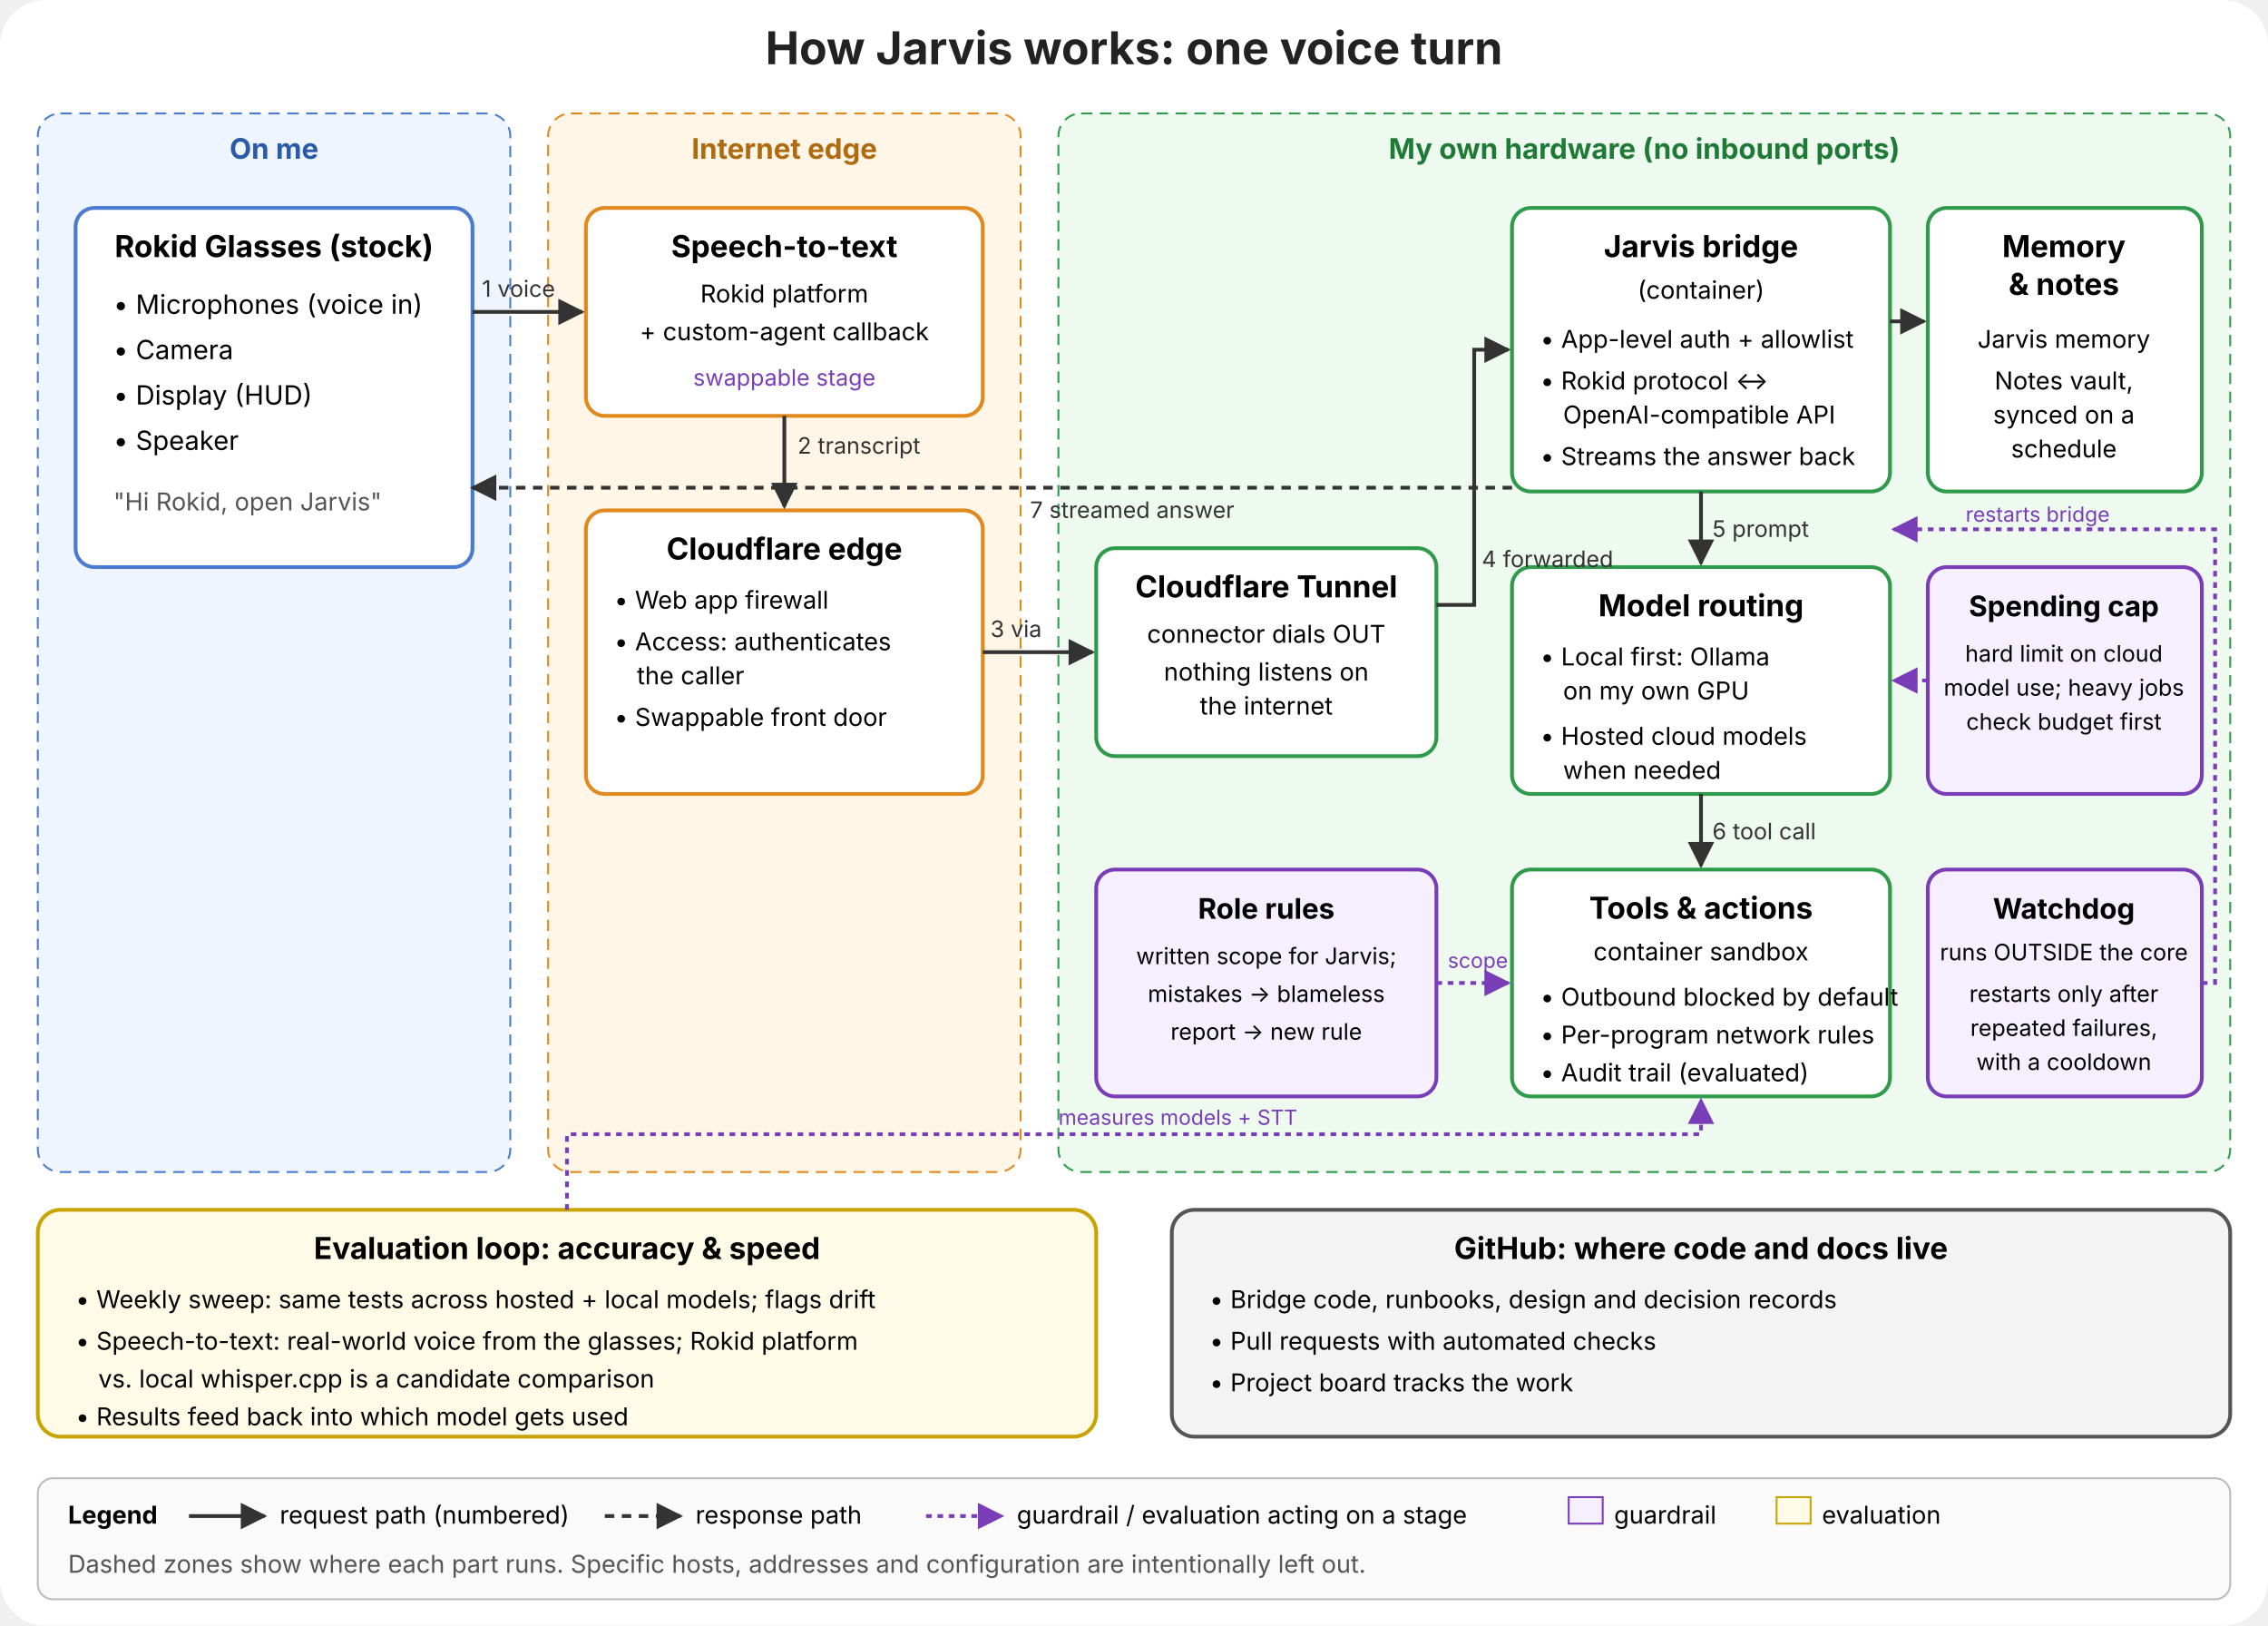
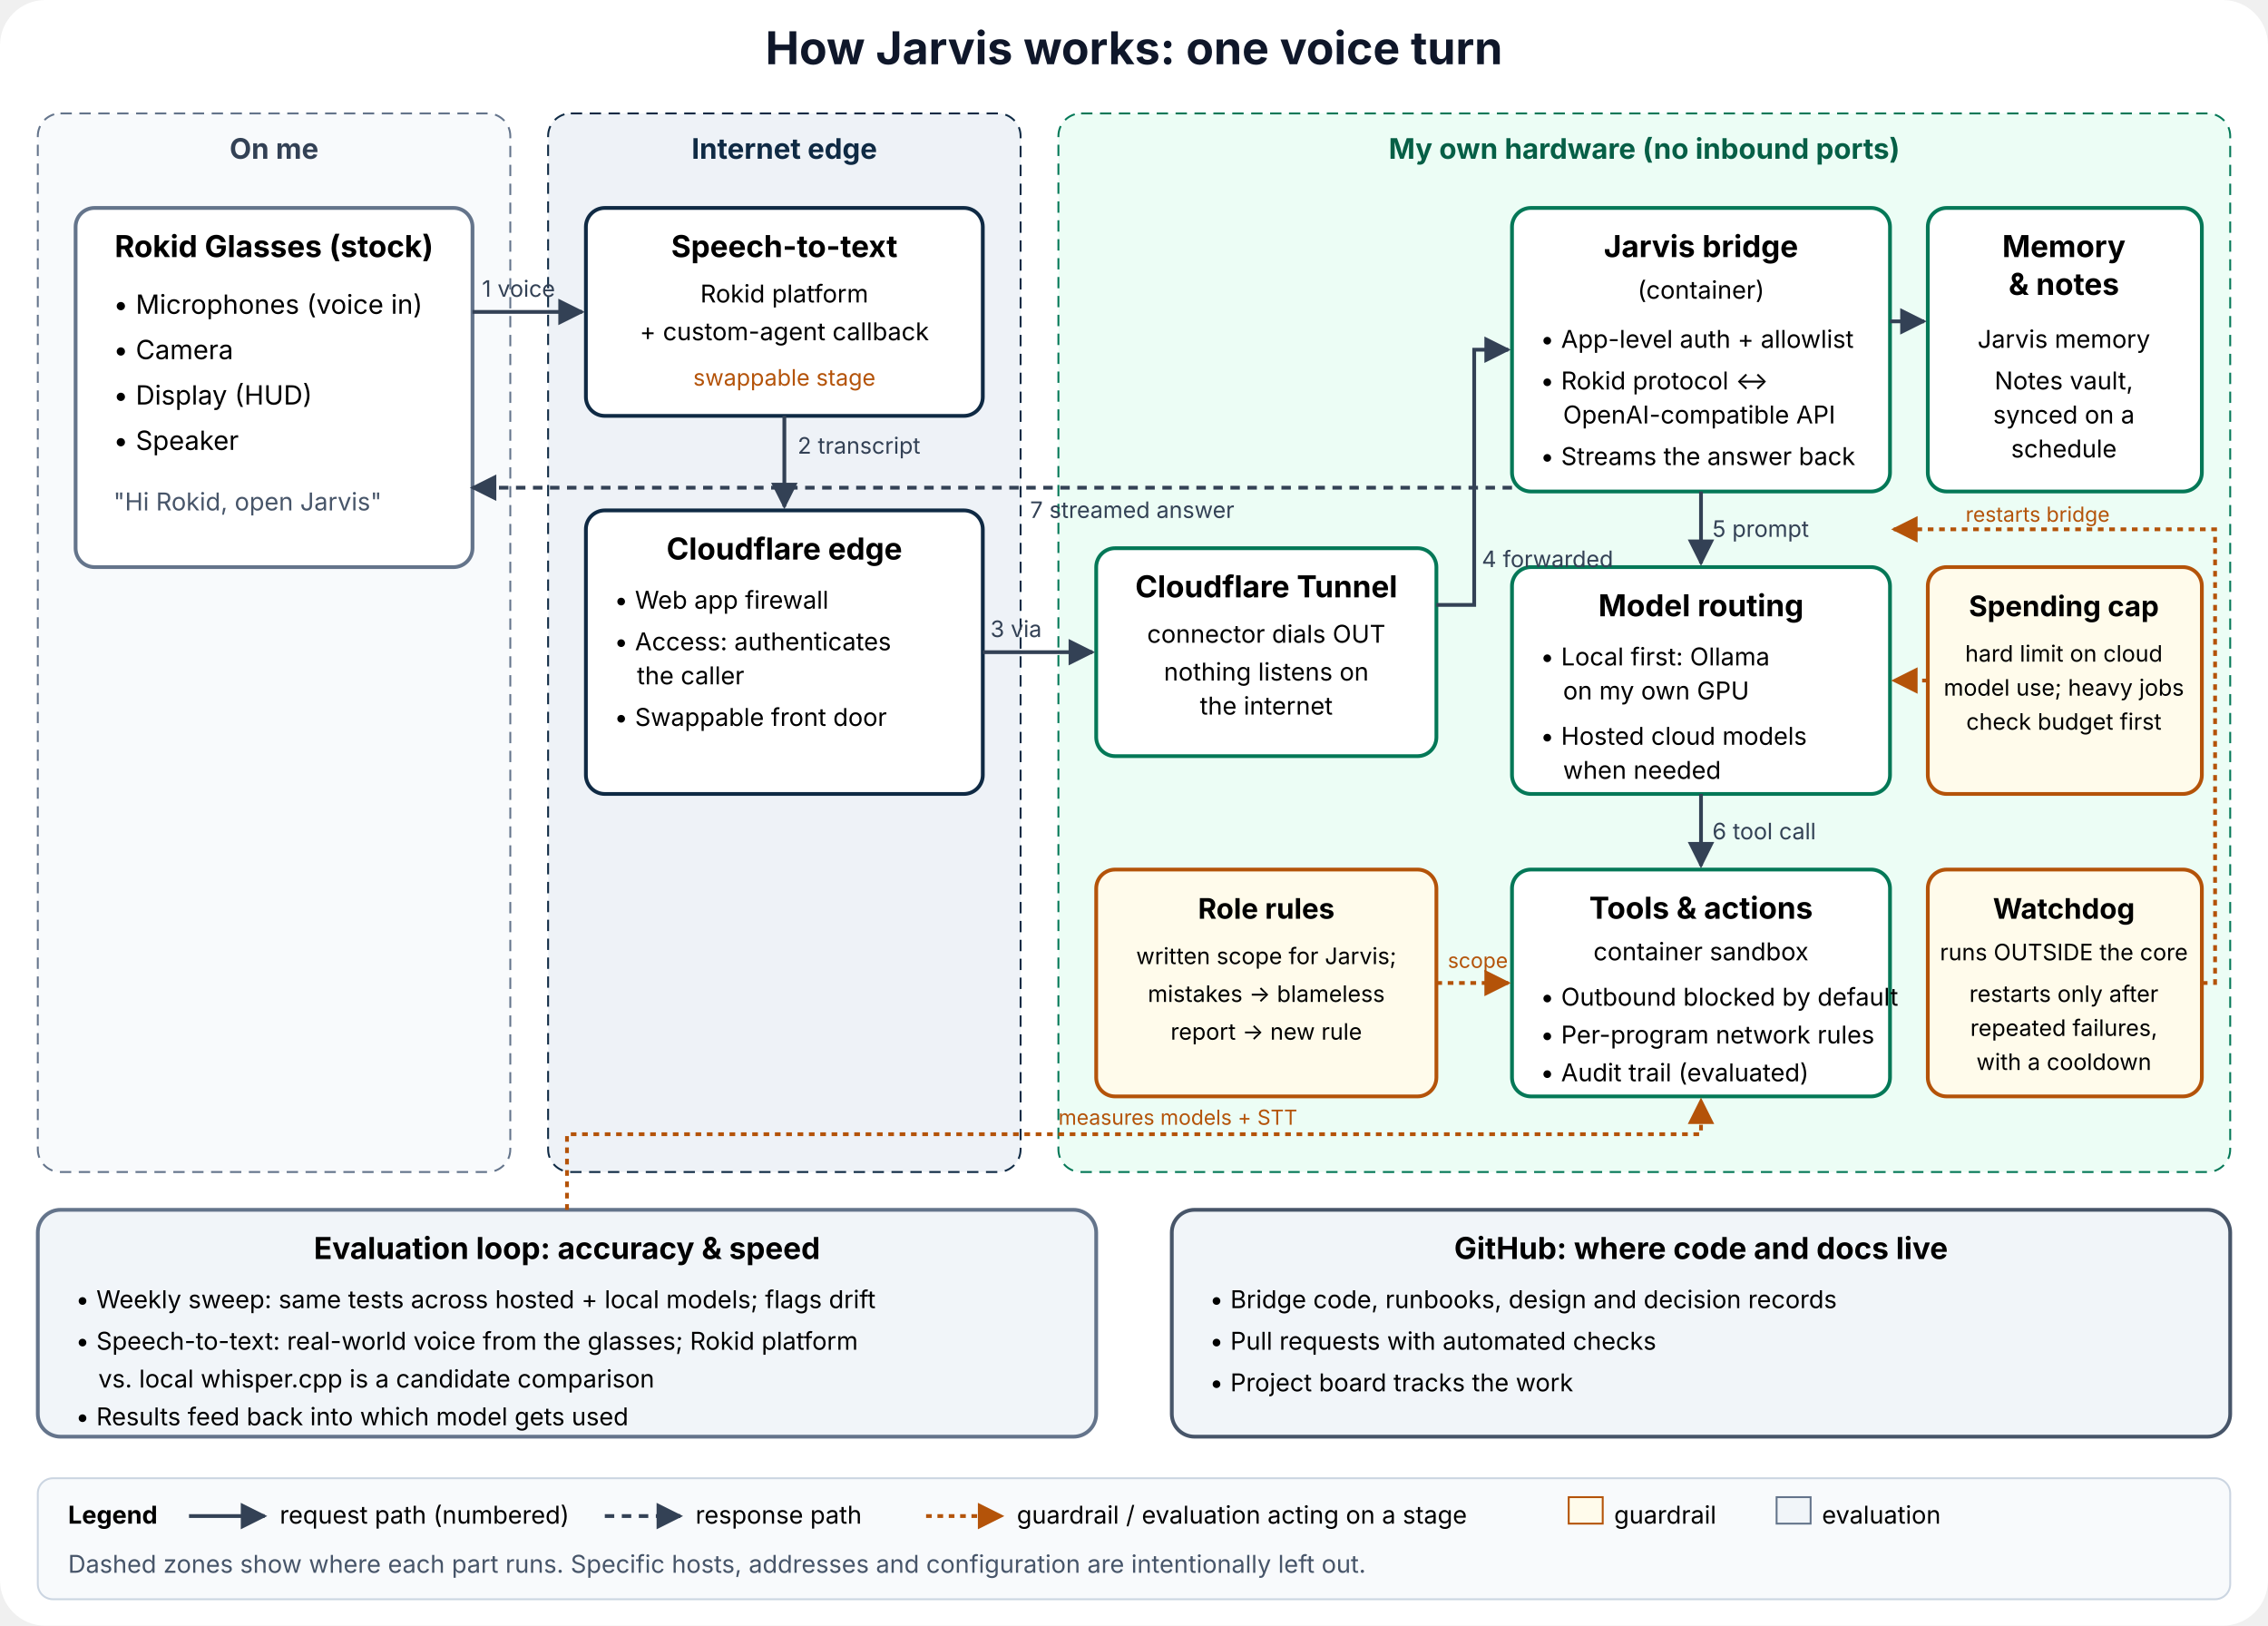
<svg xmlns="http://www.w3.org/2000/svg" width="1200" height="860" viewBox="0 0 1200 860" font-family="Inter, 'Helvetica Neue', Arial, sans-serif">
  <defs>
    <marker id="a" viewBox="0 0 10 10" refX="9" refY="5" markerWidth="7" markerHeight="7" orient="auto">
-       <path d="M0,0L10,5L0,10z" fill="#333" />
+       <path d="M0,0L10,5L0,10z" fill="#334155" />
    </marker>
    <marker id="g" viewBox="0 0 10 10" refX="9" refY="5" markerWidth="7" markerHeight="7" orient="auto">
-       <path d="M0,0L10,5L0,10z" fill="#7a3db8" />
+       <path d="M0,0L10,5L0,10z" fill="#B45309" />
    </marker>
  </defs>
  <rect width="1200" height="860" rx="24" fill="#fff" />
-   <text x="600" y="34" text-anchor="middle" font-size="24" font-weight="bold" fill="#222">How Jarvis works: one voice turn</text>
-   <rect x="20" y="60" width="250" height="560" rx="12" fill="#eef5ff" stroke="#4a7bd0" stroke-dasharray="6 4" />
-   <text x="145" y="84" text-anchor="middle" font-size="15" font-weight="bold" fill="#2a5aa8">On me</text>
-   <rect x="290" y="60" width="250" height="560" rx="12" fill="#fff6e8" stroke="#e08a1e" stroke-dasharray="6 4" />
-   <text x="415" y="84" text-anchor="middle" font-size="15" font-weight="bold" fill="#b06a10">Internet edge</text>
-   <rect x="560" y="60" width="620" height="560" rx="12" fill="#eefaf0" stroke="#2f9a4a" stroke-dasharray="6 4" />
-   <text x="870" y="84" text-anchor="middle" font-size="15" font-weight="bold" fill="#1f7a36">My own hardware (no inbound ports)</text>
-   <rect x="40" y="110" width="210" height="190" rx="10" fill="#fff" stroke="#4a7bd0" stroke-width="2" />
+   <text x="600" y="34" text-anchor="middle" font-size="24" font-weight="bold" fill="#0F172A">How Jarvis works: one voice turn</text>
+   <rect x="20" y="60" width="250" height="560" rx="12" fill="#F8FAFC" stroke="#64748B" stroke-dasharray="6 4" />
+   <text x="145" y="84" text-anchor="middle" font-size="15" font-weight="bold" fill="#334155">On me</text>
+   <rect x="290" y="60" width="250" height="560" rx="12" fill="#EEF2F7" stroke="#0F2A44" stroke-dasharray="6 4" />
+   <text x="415" y="84" text-anchor="middle" font-size="15" font-weight="bold" fill="#0F2A44">Internet edge</text>
+   <rect x="560" y="60" width="620" height="560" rx="12" fill="#ECFDF5" stroke="#047857" stroke-dasharray="6 4" />
+   <text x="870" y="84" text-anchor="middle" font-size="15" font-weight="bold" fill="#065F46">My own hardware (no inbound ports)</text>
+   <rect x="40" y="110" width="210" height="190" rx="10" fill="#fff" stroke="#64748B" stroke-width="2" />
  <text x="145" y="136" text-anchor="middle" font-size="16" font-weight="bold">Rokid Glasses (stock)</text>
  <text x="60" y="166" font-size="14">• Microphones (voice in)</text>
  <text x="60" y="190" font-size="14">• Camera</text>
  <text x="60" y="214" font-size="14">• Display (HUD)</text>
  <text x="60" y="238" font-size="14">• Speaker</text>
-   <text x="60" y="270" font-size="13" fill="#555">"Hi Rokid, open Jarvis"</text>
-   <rect x="310" y="110" width="210" height="110" rx="10" fill="#fff" stroke="#e08a1e" stroke-width="2" />
+   <text x="60" y="270" font-size="13" fill="#475569">"Hi Rokid, open Jarvis"</text>
+   <rect x="310" y="110" width="210" height="110" rx="10" fill="#fff" stroke="#0F2A44" stroke-width="2" />
  <text x="415" y="136" text-anchor="middle" font-size="16" font-weight="bold">Speech-to-text</text>
  <text x="415" y="160" text-anchor="middle" font-size="13">Rokid platform</text>
  <text x="415" y="180" text-anchor="middle" font-size="13">+ custom-agent callback</text>
-   <text x="415" y="204" text-anchor="middle" font-size="12" fill="#7a3db8">swappable stage</text>
-   <rect x="310" y="270" width="210" height="150" rx="10" fill="#fff" stroke="#e08a1e" stroke-width="2" />
+   <text x="415" y="204" text-anchor="middle" font-size="12" fill="#B45309">swappable stage</text>
+   <rect x="310" y="270" width="210" height="150" rx="10" fill="#fff" stroke="#0F2A44" stroke-width="2" />
  <text x="415" y="296" text-anchor="middle" font-size="16" font-weight="bold">Cloudflare edge</text>
  <text x="325" y="322" font-size="13">• Web app firewall</text>
  <text x="325" y="344" font-size="13">• Access: authenticates</text>
  <text x="337" y="362" font-size="13">the caller</text>
  <text x="325" y="384" font-size="13">• Swappable front door</text>
-   <rect x="580" y="290" width="180" height="110" rx="10" fill="#fff" stroke="#2f9a4a" stroke-width="2" />
+   <rect x="580" y="290" width="180" height="110" rx="10" fill="#fff" stroke="#047857" stroke-width="2" />
  <text x="670" y="316" text-anchor="middle" font-size="16" font-weight="bold">Cloudflare Tunnel</text>
  <text x="670" y="340" text-anchor="middle" font-size="13">connector dials OUT</text>
  <text x="670" y="360" text-anchor="middle" font-size="13">nothing listens on</text>
  <text x="670" y="378" text-anchor="middle" font-size="13">the internet</text>
-   <rect x="800" y="110" width="200" height="150" rx="10" fill="#fff" stroke="#2f9a4a" stroke-width="2" />
+   <rect x="800" y="110" width="200" height="150" rx="10" fill="#fff" stroke="#047857" stroke-width="2" />
  <text x="900" y="136" text-anchor="middle" font-size="16" font-weight="bold">Jarvis bridge</text>
  <text x="900" y="158" text-anchor="middle" font-size="13">(container)</text>
  <text x="815" y="184" font-size="13">• App-level auth + allowlist</text>
  <text x="815" y="206" font-size="13">• Rokid protocol ↔</text>
  <text x="827" y="224" font-size="13">OpenAI-compatible API</text>
  <text x="815" y="246" font-size="13">• Streams the answer back</text>
-   <rect x="800" y="300" width="200" height="120" rx="10" fill="#fff" stroke="#2f9a4a" stroke-width="2" />
+   <rect x="800" y="300" width="200" height="120" rx="10" fill="#fff" stroke="#047857" stroke-width="2" />
  <text x="900" y="326" text-anchor="middle" font-size="16" font-weight="bold">Model routing</text>
  <text x="815" y="352" font-size="13">• Local first: Ollama</text>
  <text x="827" y="370" font-size="13">on my own GPU</text>
  <text x="815" y="394" font-size="13">• Hosted cloud models</text>
  <text x="827" y="412" font-size="13">when needed</text>
-   <rect x="800" y="460" width="200" height="120" rx="10" fill="#fff" stroke="#2f9a4a" stroke-width="2" />
+   <rect x="800" y="460" width="200" height="120" rx="10" fill="#fff" stroke="#047857" stroke-width="2" />
  <text x="900" y="486" text-anchor="middle" font-size="16" font-weight="bold">Tools &amp; actions</text>
  <text x="900" y="508" text-anchor="middle" font-size="13">container sandbox</text>
  <text x="815" y="532" font-size="13">• Outbound blocked by default</text>
  <text x="815" y="552" font-size="13">• Per-program network rules</text>
  <text x="815" y="572" font-size="13">• Audit trail (evaluated)</text>
-   <rect x="1020" y="110" width="145" height="150" rx="10" fill="#fff" stroke="#2f9a4a" stroke-width="2" />
+   <rect x="1020" y="110" width="145" height="150" rx="10" fill="#fff" stroke="#047857" stroke-width="2" />
  <text x="1092" y="136" text-anchor="middle" font-size="16" font-weight="bold">Memory</text>
  <text x="1092" y="156" text-anchor="middle" font-size="16" font-weight="bold">&amp; notes</text>
  <text x="1092" y="184" text-anchor="middle" font-size="13">Jarvis memory</text>
  <text x="1092" y="206" text-anchor="middle" font-size="13">Notes vault,</text>
  <text x="1092" y="224" text-anchor="middle" font-size="13">synced on a</text>
  <text x="1092" y="242" text-anchor="middle" font-size="13">schedule</text>
-   <rect x="1020" y="460" width="145" height="120" rx="10" fill="#f6efff" stroke="#7a3db8" stroke-width="2" />
+   <rect x="1020" y="460" width="145" height="120" rx="10" fill="#FFFBEB" stroke="#B45309" stroke-width="2" />
  <text x="1092" y="486" text-anchor="middle" font-size="15" font-weight="bold">Watchdog</text>
  <text x="1092" y="508" text-anchor="middle" font-size="12">runs OUTSIDE the core</text>
  <text x="1092" y="530" text-anchor="middle" font-size="12">restarts only after</text>
  <text x="1092" y="548" text-anchor="middle" font-size="12">repeated failures,</text>
  <text x="1092" y="566" text-anchor="middle" font-size="12">with a cooldown</text>
-   <rect x="1020" y="300" width="145" height="120" rx="10" fill="#f6efff" stroke="#7a3db8" stroke-width="2" />
+   <rect x="1020" y="300" width="145" height="120" rx="10" fill="#FFFBEB" stroke="#B45309" stroke-width="2" />
  <text x="1092" y="326" text-anchor="middle" font-size="15" font-weight="bold">Spending cap</text>
  <text x="1092" y="350" text-anchor="middle" font-size="12">hard limit on cloud</text>
  <text x="1092" y="368" text-anchor="middle" font-size="12">model use; heavy jobs</text>
  <text x="1092" y="386" text-anchor="middle" font-size="12">check budget first</text>
-   <rect x="580" y="460" width="180" height="120" rx="10" fill="#f6efff" stroke="#7a3db8" stroke-width="2" />
+   <rect x="580" y="460" width="180" height="120" rx="10" fill="#FFFBEB" stroke="#B45309" stroke-width="2" />
  <text x="670" y="486" text-anchor="middle" font-size="15" font-weight="bold">Role rules</text>
  <text x="670" y="510" text-anchor="middle" font-size="12">written scope for Jarvis;</text>
  <text x="670" y="530" text-anchor="middle" font-size="12">mistakes → blameless</text>
  <text x="670" y="550" text-anchor="middle" font-size="12">report → new rule</text>
-   <rect x="20" y="640" width="560" height="120" rx="12" fill="#fffbe6" stroke="#c9a400" stroke-width="2" />
+   <rect x="20" y="640" width="560" height="120" rx="12" fill="#F1F5F9" stroke="#64748B" stroke-width="2" />
  <text x="300" y="666" text-anchor="middle" font-size="16" font-weight="bold">Evaluation loop: accuracy &amp; speed</text>
  <text x="40" y="692" font-size="13">• Weekly sweep: same tests across hosted + local models; flags drift</text>
  <text x="40" y="714" font-size="13">• Speech-to-text: real-world voice from the glasses; Rokid platform</text>
  <text x="52" y="734" font-size="13">vs. local whisper.cpp is a candidate comparison</text>
  <text x="40" y="754" font-size="13">• Results feed back into which model gets used</text>
-   <rect x="620" y="640" width="560" height="120" rx="12" fill="#f3f3f3" stroke="#555" stroke-width="2" />
+   <rect x="620" y="640" width="560" height="120" rx="12" fill="#F1F5F9" stroke="#475569" stroke-width="2" />
  <text x="900" y="666" text-anchor="middle" font-size="16" font-weight="bold">GitHub: where code and docs live</text>
  <text x="640" y="692" font-size="13">• Bridge code, runbooks, design and decision records</text>
  <text x="640" y="714" font-size="13">• Pull requests with automated checks</text>
  <text x="640" y="736" font-size="13">• Project board tracks the work</text>
-   <g stroke="#333" stroke-width="2" fill="none" font-size="12">
+   <g stroke="#334155" stroke-width="2" fill="none" font-size="12">
    <path d="M250,165 L308,165" marker-end="url(#a)" />
    <path d="M415,220 L415,268" marker-end="url(#a)" />
    <path d="M520,345 L578,345" marker-end="url(#a)" />
    <path d="M760,320 L780,320 L780,185 L798,185" marker-end="url(#a)" />
    <path d="M900,260 L900,298" marker-end="url(#a)" />
    <path d="M900,420 L900,458" marker-end="url(#a)" />
    <path d="M1000,170 L1018,170" marker-end="url(#a)" />
    <path d="M800,258 L250,258" stroke-dasharray="5 4" marker-end="url(#a)" />
  </g>
-   <g font-size="12" fill="#333">
+   <g font-size="12" fill="#334155">
    <text x="255" y="157">1 voice</text>
    <text x="422" y="240">2 transcript</text>
    <text x="524" y="337">3 via</text>
    <text x="784" y="300">4 forwarded</text>
    <text x="906" y="284">5 prompt</text>
    <text x="906" y="444">6 tool call</text>
    <text x="545" y="274">7 streamed answer</text>
  </g>
-   <g stroke="#7a3db8" stroke-width="2" fill="none" stroke-dasharray="3 3">
+   <g stroke="#B45309" stroke-width="2" fill="none" stroke-dasharray="3 3">
    <path d="M1020,360 L1002,360" marker-end="url(#g)" />
    <path d="M1165,520 L1172,520 L1172,280 L1002,280" marker-end="url(#g)" />
    <path d="M760,520 L798,520" marker-end="url(#g)" />
    <path d="M300,640 L300,600 L900,600 L900,582" marker-end="url(#g)" />
  </g>
-   <g font-size="11" fill="#7a3db8">
+   <g font-size="11" fill="#B45309">
    <text x="1040" y="276">restarts bridge</text>
    <text x="766" y="512">scope</text>
    <text x="560" y="595">measures models + STT</text>
  </g>
  <g font-size="13">
-     <rect x="20" y="782" width="1160" height="64" rx="8" fill="#fafafa" stroke="#bbb" />
+     <rect x="20" y="782" width="1160" height="64" rx="8" fill="#F8FAFC" stroke="#CBD5E1" />
    <text x="36" y="806" font-weight="bold">Legend</text>
-     <line x1="100" y1="802" x2="140" y2="802" stroke="#333" stroke-width="2" marker-end="url(#a)" />
+     <line x1="100" y1="802" x2="140" y2="802" stroke="#334155" stroke-width="2" marker-end="url(#a)" />
    <text x="148" y="806">request path (numbered)</text>
-     <line x1="320" y1="802" x2="360" y2="802" stroke="#333" stroke-width="2" stroke-dasharray="5 4" marker-end="url(#a)" />
+     <line x1="320" y1="802" x2="360" y2="802" stroke="#334155" stroke-width="2" stroke-dasharray="5 4" marker-end="url(#a)" />
    <text x="368" y="806">response path</text>
-     <line x1="490" y1="802" x2="530" y2="802" stroke="#7a3db8" stroke-width="2" stroke-dasharray="3 3" marker-end="url(#g)" />
+     <line x1="490" y1="802" x2="530" y2="802" stroke="#B45309" stroke-width="2" stroke-dasharray="3 3" marker-end="url(#g)" />
    <text x="538" y="806">guardrail / evaluation acting on a stage</text>
-     <rect x="830" y="792" width="18" height="14" fill="#f6efff" stroke="#7a3db8" />
+     <rect x="830" y="792" width="18" height="14" fill="#FFFBEB" stroke="#B45309" />
    <text x="854" y="806">guardrail</text>
-     <rect x="940" y="792" width="18" height="14" fill="#fffbe6" stroke="#c9a400" />
+     <rect x="940" y="792" width="18" height="14" fill="#F1F5F9" stroke="#64748B" />
    <text x="964" y="806">evaluation</text>
-     <text x="36" y="832" fill="#555">Dashed zones show where each part runs. Specific hosts, addresses and configuration are intentionally left out.</text>
+     <text x="36" y="832" fill="#475569">Dashed zones show where each part runs. Specific hosts, addresses and configuration are intentionally left out.</text>
  </g>
</svg>
